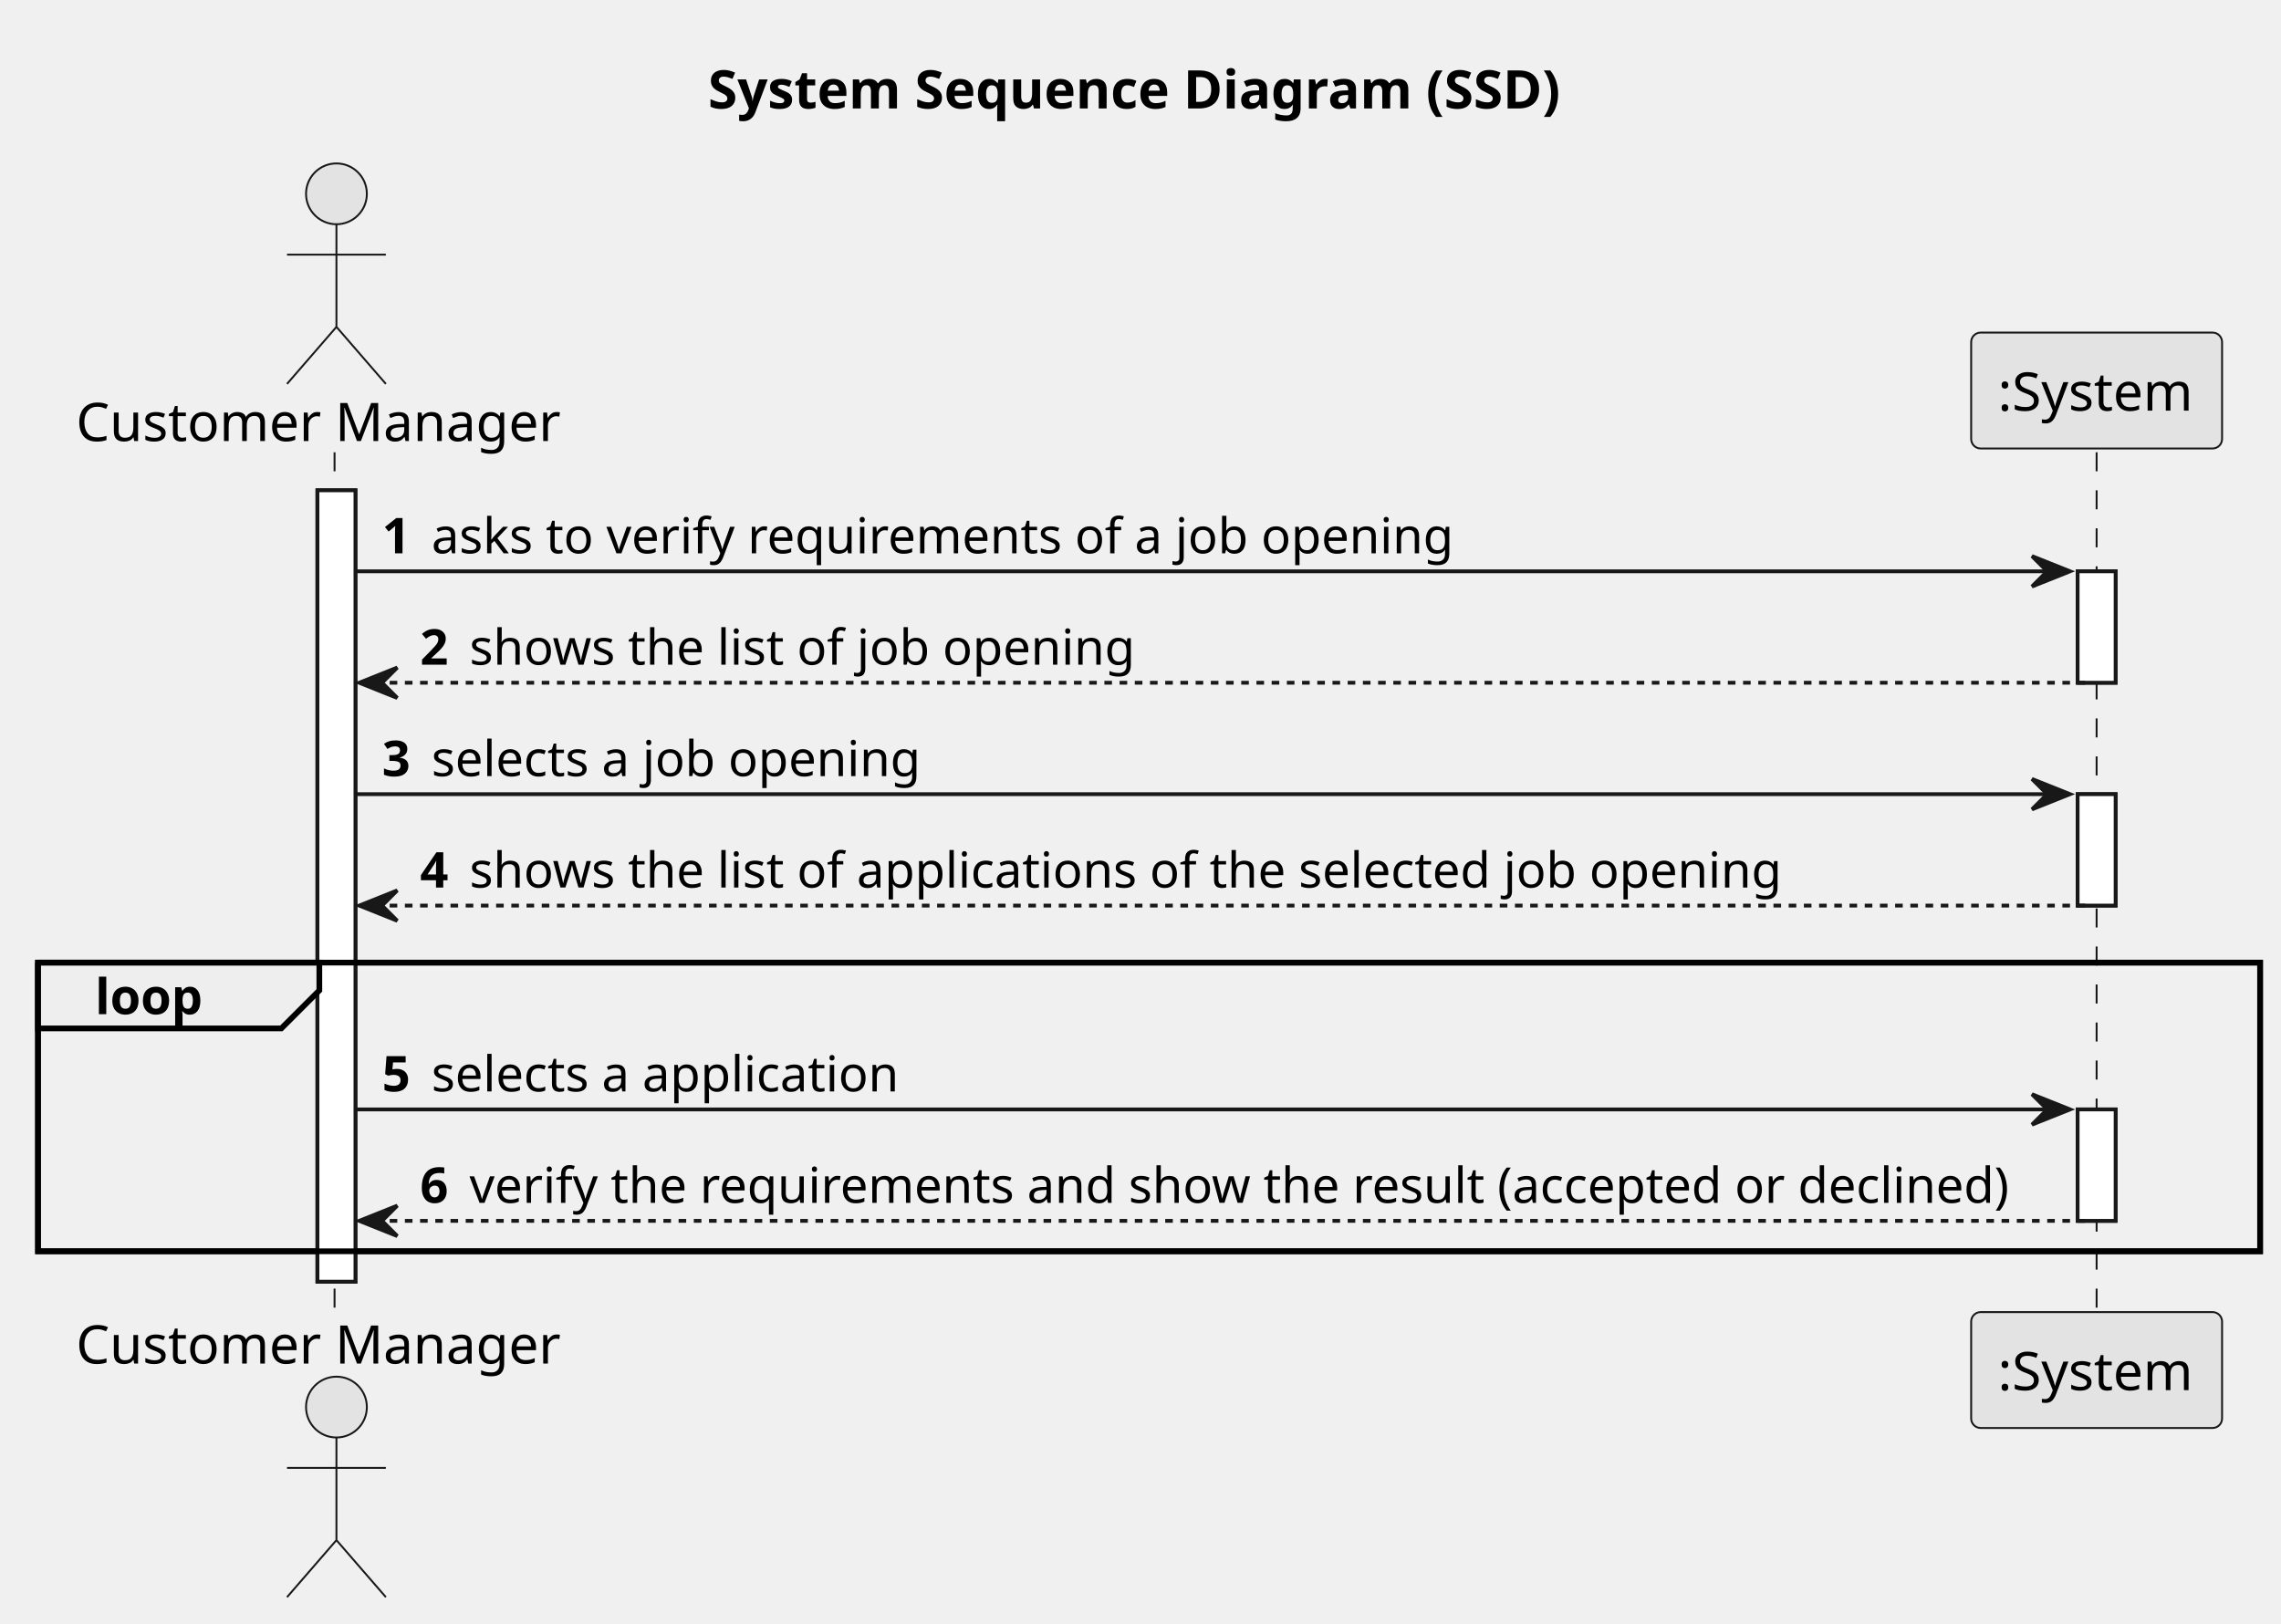
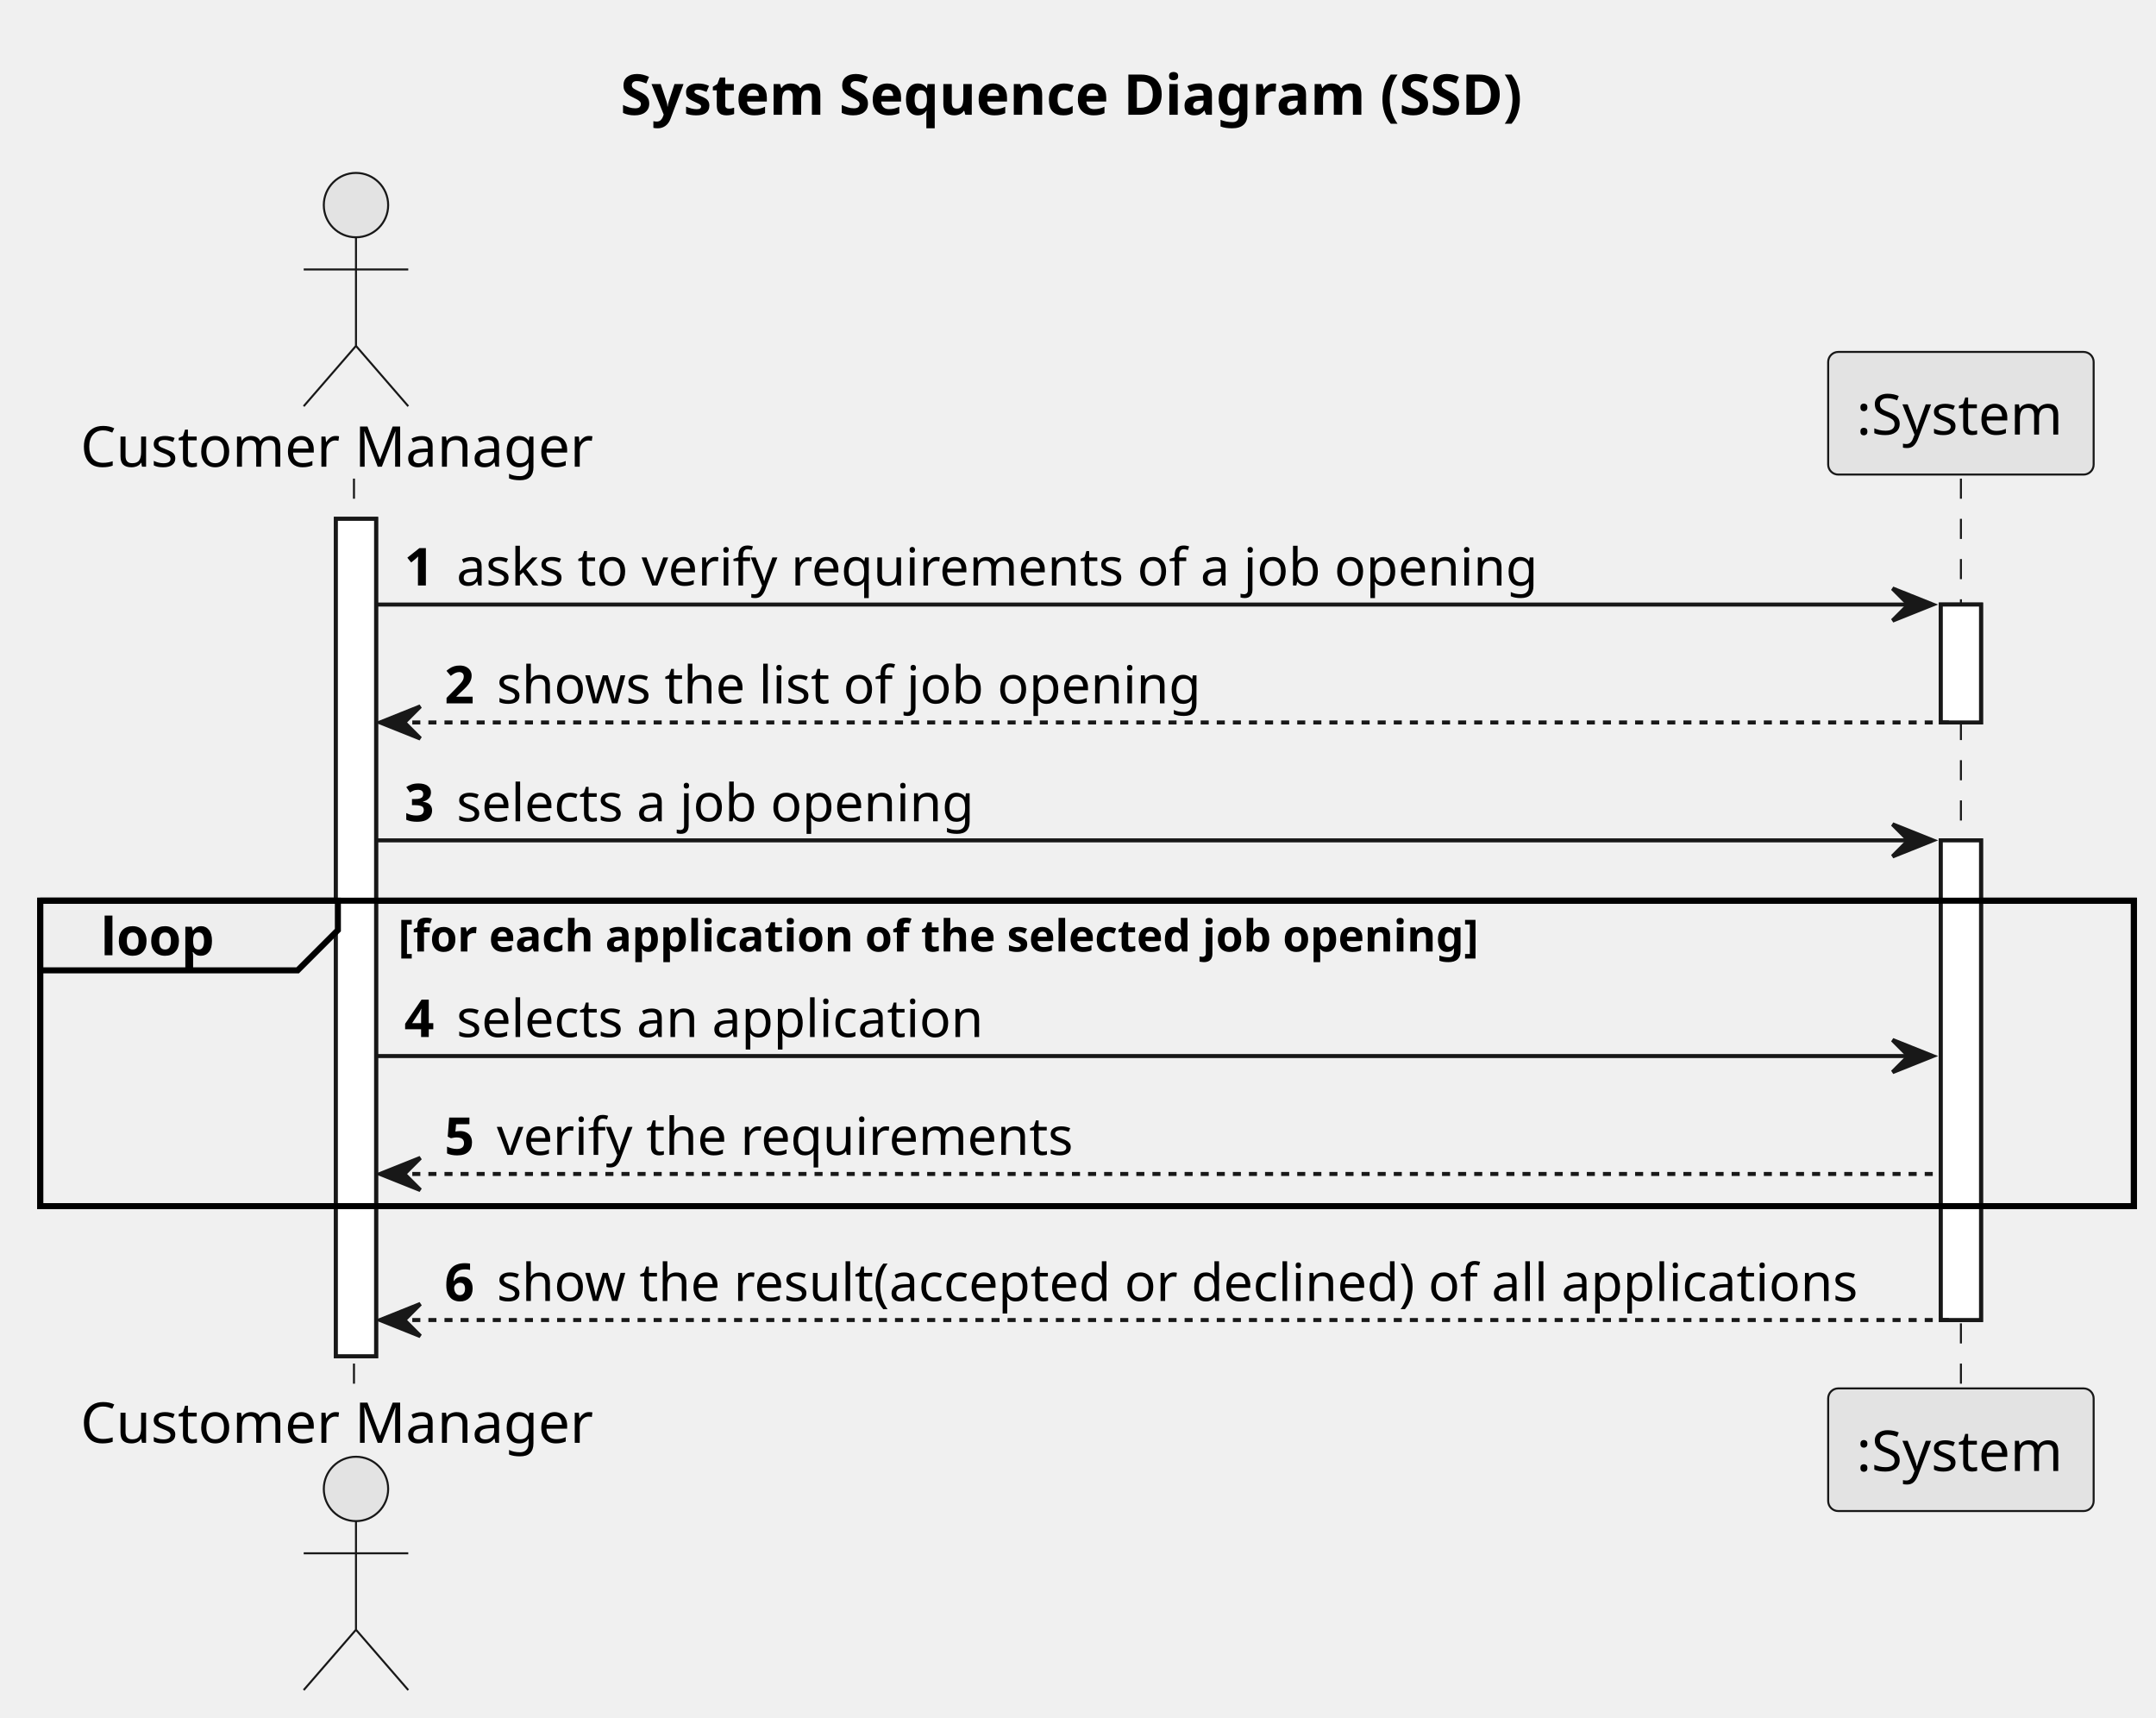
- <svg xmlns="http://www.w3.org/2000/svg" contentStyleType="text/css" height="427px" preserveAspectRatio="none" style="width:600px;height:427px;background:#FFFFFF;" version="1.1" viewBox="0 0 600 427" width="600px" zoomAndPan="magnify">
+ <svg xmlns="http://www.w3.org/2000/svg" contentStyleType="text/css" height="427px" preserveAspectRatio="none" style="width:536px;height:427px;background:#FFFFFF;" version="1.1" viewBox="0 0 536 427" width="536px" zoomAndPan="magnify">
  <defs />
  <g>
-     <text fill="#000000" font-family="sans-serif" font-size="14" font-weight="bold" lengthAdjust="spacing" textLength="231" x="186.25" y="28.535">System Sequence Diagram (SSD)</text>
+     <text fill="#000000" font-family="sans-serif" font-size="14" font-weight="bold" lengthAdjust="spacing" textLength="231" x="154.25" y="28.535">System Sequence Diagram (SSD)</text>
    <rect fill="#FFFFFF" height="208.174" style="stroke:#181818;stroke-width:1.0;" width="10" x="83.5" y="128.977" />
-     <rect fill="#FFFFFF" height="29.311" style="stroke:#181818;stroke-width:1.0;" width="10" x="546.5" y="150.287" />
-     <rect fill="#FFFFFF" height="29.311" style="stroke:#181818;stroke-width:1.0;" width="10" x="546.5" y="208.908" />
-     <rect fill="#FFFFFF" height="29.311" style="stroke:#181818;stroke-width:1.0;" width="10" x="546.5" y="291.84" />
-     <rect fill="none" height="75.932" style="stroke:#000000;stroke-width:1.5;" width="584.5" x="10" y="253.219" />
+     <rect fill="#FFFFFF" height="29.311" style="stroke:#181818;stroke-width:1.0;" width="10" x="482.5" y="150.287" />
+     <rect fill="#FFFFFF" height="119.242" style="stroke:#181818;stroke-width:1.0;" width="10" x="482.5" y="208.908" />
+     <rect fill="none" height="75.932" style="stroke:#000000;stroke-width:1.5;" width="520.5" x="10" y="223.908" />
    <line style="stroke:#181818;stroke-width:0.5;stroke-dasharray:5.0,5.0;" x1="88" x2="88" y1="118.977" y2="346.15" />
-     <line style="stroke:#181818;stroke-width:0.5;stroke-dasharray:5.0,5.0;" x1="551.5" x2="551.5" y1="118.977" y2="346.15" />
+     <line style="stroke:#181818;stroke-width:0.5;stroke-dasharray:5.0,5.0;" x1="487.5" x2="487.5" y1="118.977" y2="346.15" />
    <text fill="#000000" font-family="sans-serif" font-size="14" lengthAdjust="spacing" textLength="131" x="20" y="116.023">Customer Manager</text>
    <ellipse cx="88.5" cy="50.988" fill="#E3E3E3" rx="8" ry="8" style="stroke:#181818;stroke-width:0.5;" />
    <path d="M88.5,58.988 L88.5,85.988 M75.5,66.988 L101.5,66.988 M88.5,85.988 L75.5,100.988 M88.5,85.988 L101.5,100.988 " fill="none" style="stroke:#181818;stroke-width:0.5;" />
    <text fill="#000000" font-family="sans-serif" font-size="14" lengthAdjust="spacing" textLength="131" x="20" y="358.685">Customer Manager</text>
    <ellipse cx="88.5" cy="370.139" fill="#E3E3E3" rx="8" ry="8" style="stroke:#181818;stroke-width:0.5;" />
    <path d="M88.5,378.139 L88.5,405.139 M75.5,386.139 L101.5,386.139 M88.5,405.139 L75.5,420.139 M88.5,405.139 L101.5,420.139 " fill="none" style="stroke:#181818;stroke-width:0.5;" />
-     <rect fill="#E3E3E3" height="30.488" rx="2.5" ry="2.5" style="stroke:#181818;stroke-width:0.5;" width="66" x="518.5" y="87.488" />
-     <text fill="#000000" font-family="sans-serif" font-size="14" lengthAdjust="spacing" textLength="52" x="525.5" y="108.023">:System</text>
-     <rect fill="#E3E3E3" height="30.488" rx="2.5" ry="2.5" style="stroke:#181818;stroke-width:0.5;" width="66" x="518.5" y="345.15" />
-     <text fill="#000000" font-family="sans-serif" font-size="14" lengthAdjust="spacing" textLength="52" x="525.5" y="365.685">:System</text>
+     <rect fill="#E3E3E3" height="30.488" rx="2.5" ry="2.5" style="stroke:#181818;stroke-width:0.5;" width="66" x="454.5" y="87.488" />
+     <text fill="#000000" font-family="sans-serif" font-size="14" lengthAdjust="spacing" textLength="52" x="461.5" y="108.023">:System</text>
+     <rect fill="#E3E3E3" height="30.488" rx="2.5" ry="2.5" style="stroke:#181818;stroke-width:0.5;" width="66" x="454.5" y="345.15" />
+     <text fill="#000000" font-family="sans-serif" font-size="14" lengthAdjust="spacing" textLength="52" x="461.5" y="365.685">:System</text>
    <rect fill="#FFFFFF" height="208.174" style="stroke:#181818;stroke-width:1.0;" width="10" x="83.5" y="128.977" />
-     <rect fill="#FFFFFF" height="29.311" style="stroke:#181818;stroke-width:1.0;" width="10" x="546.5" y="150.287" />
-     <rect fill="#FFFFFF" height="29.311" style="stroke:#181818;stroke-width:1.0;" width="10" x="546.5" y="208.908" />
-     <rect fill="#FFFFFF" height="29.311" style="stroke:#181818;stroke-width:1.0;" width="10" x="546.5" y="291.84" />
-     <polygon fill="#181818" points="534.5,146.287,544.5,150.287,534.5,154.287,538.5,150.287" style="stroke:#181818;stroke-width:1.0;" />
-     <line style="stroke:#181818;stroke-width:1.0;" x1="93.5" x2="540.5" y1="150.287" y2="150.287" />
+     <rect fill="#FFFFFF" height="29.311" style="stroke:#181818;stroke-width:1.0;" width="10" x="482.5" y="150.287" />
+     <rect fill="#FFFFFF" height="119.242" style="stroke:#181818;stroke-width:1.0;" width="10" x="482.5" y="208.908" />
+     <polygon fill="#181818" points="470.5,146.287,480.5,150.287,470.5,154.287,474.5,150.287" style="stroke:#181818;stroke-width:1.0;" />
+     <line style="stroke:#181818;stroke-width:1.0;" x1="93.5" x2="476.5" y1="150.287" y2="150.287" />
    <text fill="#000000" font-family="sans-serif" font-size="13" font-weight="bold" lengthAdjust="spacing" textLength="9" x="100.5" y="145.545">1</text>
    <text fill="#000000" font-family="sans-serif" font-size="13" lengthAdjust="spacing" textLength="279" x="113.5" y="145.545">asks to verify requirements of a job opening</text>
    <polygon fill="#181818" points="104.5,175.598,94.5,179.598,104.5,183.598,100.5,179.598" style="stroke:#181818;stroke-width:1.0;" />
-     <line style="stroke:#181818;stroke-width:1.0;stroke-dasharray:2.0,2.0;" x1="98.5" x2="550.5" y1="179.598" y2="179.598" />
+     <line style="stroke:#181818;stroke-width:1.0;stroke-dasharray:2.0,2.0;" x1="98.5" x2="486.5" y1="179.598" y2="179.598" />
    <text fill="#000000" font-family="sans-serif" font-size="13" font-weight="bold" lengthAdjust="spacing" textLength="9" x="110.5" y="174.856">2</text>
    <text fill="#000000" font-family="sans-serif" font-size="13" lengthAdjust="spacing" textLength="184" x="123.5" y="174.856">shows the list of job opening</text>
-     <polygon fill="#181818" points="534.5,204.908,544.5,208.908,534.5,212.908,538.5,208.908" style="stroke:#181818;stroke-width:1.0;" />
-     <line style="stroke:#181818;stroke-width:1.0;" x1="93.5" x2="540.5" y1="208.908" y2="208.908" />
+     <polygon fill="#181818" points="470.5,204.908,480.5,208.908,470.5,212.908,474.5,208.908" style="stroke:#181818;stroke-width:1.0;" />
+     <line style="stroke:#181818;stroke-width:1.0;" x1="93.5" x2="476.5" y1="208.908" y2="208.908" />
    <text fill="#000000" font-family="sans-serif" font-size="13" font-weight="bold" lengthAdjust="spacing" textLength="9" x="100.5" y="204.166">3</text>
    <text fill="#000000" font-family="sans-serif" font-size="13" lengthAdjust="spacing" textLength="134" x="113.5" y="204.166">selects a job opening</text>
-     <polygon fill="#181818" points="104.5,234.219,94.5,238.219,104.5,242.219,100.5,238.219" style="stroke:#181818;stroke-width:1.0;" />
-     <line style="stroke:#181818;stroke-width:1.0;stroke-dasharray:2.0,2.0;" x1="98.5" x2="550.5" y1="238.219" y2="238.219" />
-     <text fill="#000000" font-family="sans-serif" font-size="13" font-weight="bold" lengthAdjust="spacing" textLength="9" x="110.5" y="233.477">4</text>
-     <text fill="#000000" font-family="sans-serif" font-size="13" lengthAdjust="spacing" textLength="362" x="123.5" y="233.477">shows the list of applications of the selected job opening</text>
-     <path d="M10,253.219 L84,253.219 L84,260.529 L74,270.529 L10,270.529 L10,253.219 " fill="#EEEEEE" style="stroke:#000000;stroke-width:1.5;" />
-     <rect fill="none" height="75.932" style="stroke:#000000;stroke-width:1.5;" width="584.5" x="10" y="253.219" />
-     <text fill="#000000" font-family="sans-serif" font-size="13" font-weight="bold" lengthAdjust="spacing" textLength="29" x="25" y="266.787">loop</text>
-     <polygon fill="#181818" points="534.5,287.84,544.5,291.84,534.5,295.84,538.5,291.84" style="stroke:#181818;stroke-width:1.0;" />
-     <line style="stroke:#181818;stroke-width:1.0;" x1="93.5" x2="540.5" y1="291.84" y2="291.84" />
-     <text fill="#000000" font-family="sans-serif" font-size="13" font-weight="bold" lengthAdjust="spacing" textLength="9" x="100.5" y="287.098">5</text>
-     <text fill="#000000" font-family="sans-serif" font-size="13" lengthAdjust="spacing" textLength="129" x="113.5" y="287.098">selects a application</text>
-     <polygon fill="#181818" points="104.5,317.15,94.5,321.15,104.5,325.15,100.5,321.15" style="stroke:#181818;stroke-width:1.0;" />
-     <line style="stroke:#181818;stroke-width:1.0;stroke-dasharray:2.0,2.0;" x1="98.5" x2="550.5" y1="321.15" y2="321.15" />
-     <text fill="#000000" font-family="sans-serif" font-size="13" font-weight="bold" lengthAdjust="spacing" textLength="9" x="110.5" y="316.408">6</text>
-     <text fill="#000000" font-family="sans-serif" font-size="13" lengthAdjust="spacing" textLength="416" x="123.5" y="316.408">verify the requirements and show the result (accepted or declined)</text>
+     <path d="M10,223.908 L84,223.908 L84,231.219 L74,241.219 L10,241.219 L10,223.908 " fill="#EEEEEE" style="stroke:#000000;stroke-width:1.5;" />
+     <rect fill="none" height="75.932" style="stroke:#000000;stroke-width:1.5;" width="520.5" x="10" y="223.908" />
+     <text fill="#000000" font-family="sans-serif" font-size="13" font-weight="bold" lengthAdjust="spacing" textLength="29" x="25" y="237.477">loop</text>
+     <text fill="#000000" font-family="sans-serif" font-size="11" font-weight="bold" lengthAdjust="spacing" textLength="277" x="99" y="236.543">[for each application of the selected job opening]</text>
+     <polygon fill="#181818" points="470.5,258.529,480.5,262.529,470.5,266.529,474.5,262.529" style="stroke:#181818;stroke-width:1.0;" />
+     <line style="stroke:#181818;stroke-width:1.0;" x1="93.5" x2="476.5" y1="262.529" y2="262.529" />
+     <text fill="#000000" font-family="sans-serif" font-size="13" font-weight="bold" lengthAdjust="spacing" textLength="9" x="100.5" y="257.787">4</text>
+     <text fill="#000000" font-family="sans-serif" font-size="13" lengthAdjust="spacing" textLength="137" x="113.5" y="257.787">selects an application</text>
+     <polygon fill="#181818" points="104.5,287.84,94.5,291.84,104.5,295.84,100.5,291.84" style="stroke:#181818;stroke-width:1.0;" />
+     <line style="stroke:#181818;stroke-width:1.0;stroke-dasharray:2.0,2.0;" x1="98.5" x2="481.5" y1="291.84" y2="291.84" />
+     <text fill="#000000" font-family="sans-serif" font-size="13" font-weight="bold" lengthAdjust="spacing" textLength="9" x="110.5" y="287.098">5</text>
+     <text fill="#000000" font-family="sans-serif" font-size="13" lengthAdjust="spacing" textLength="146" x="123.5" y="287.098">verify the requirements</text>
+     <polygon fill="#181818" points="104.5,324.15,94.5,328.15,104.5,332.15,100.5,328.15" style="stroke:#181818;stroke-width:1.0;" />
+     <line style="stroke:#181818;stroke-width:1.0;stroke-dasharray:2.0,2.0;" x1="98.5" x2="486.5" y1="328.15" y2="328.15" />
+     <text fill="#000000" font-family="sans-serif" font-size="13" font-weight="bold" lengthAdjust="spacing" textLength="9" x="110.5" y="323.408">6</text>
+     <text fill="#000000" font-family="sans-serif" font-size="13" lengthAdjust="spacing" textLength="352" x="123.5" y="323.408">show the result(accepted or declined) of all applications</text>
  </g>
</svg>
